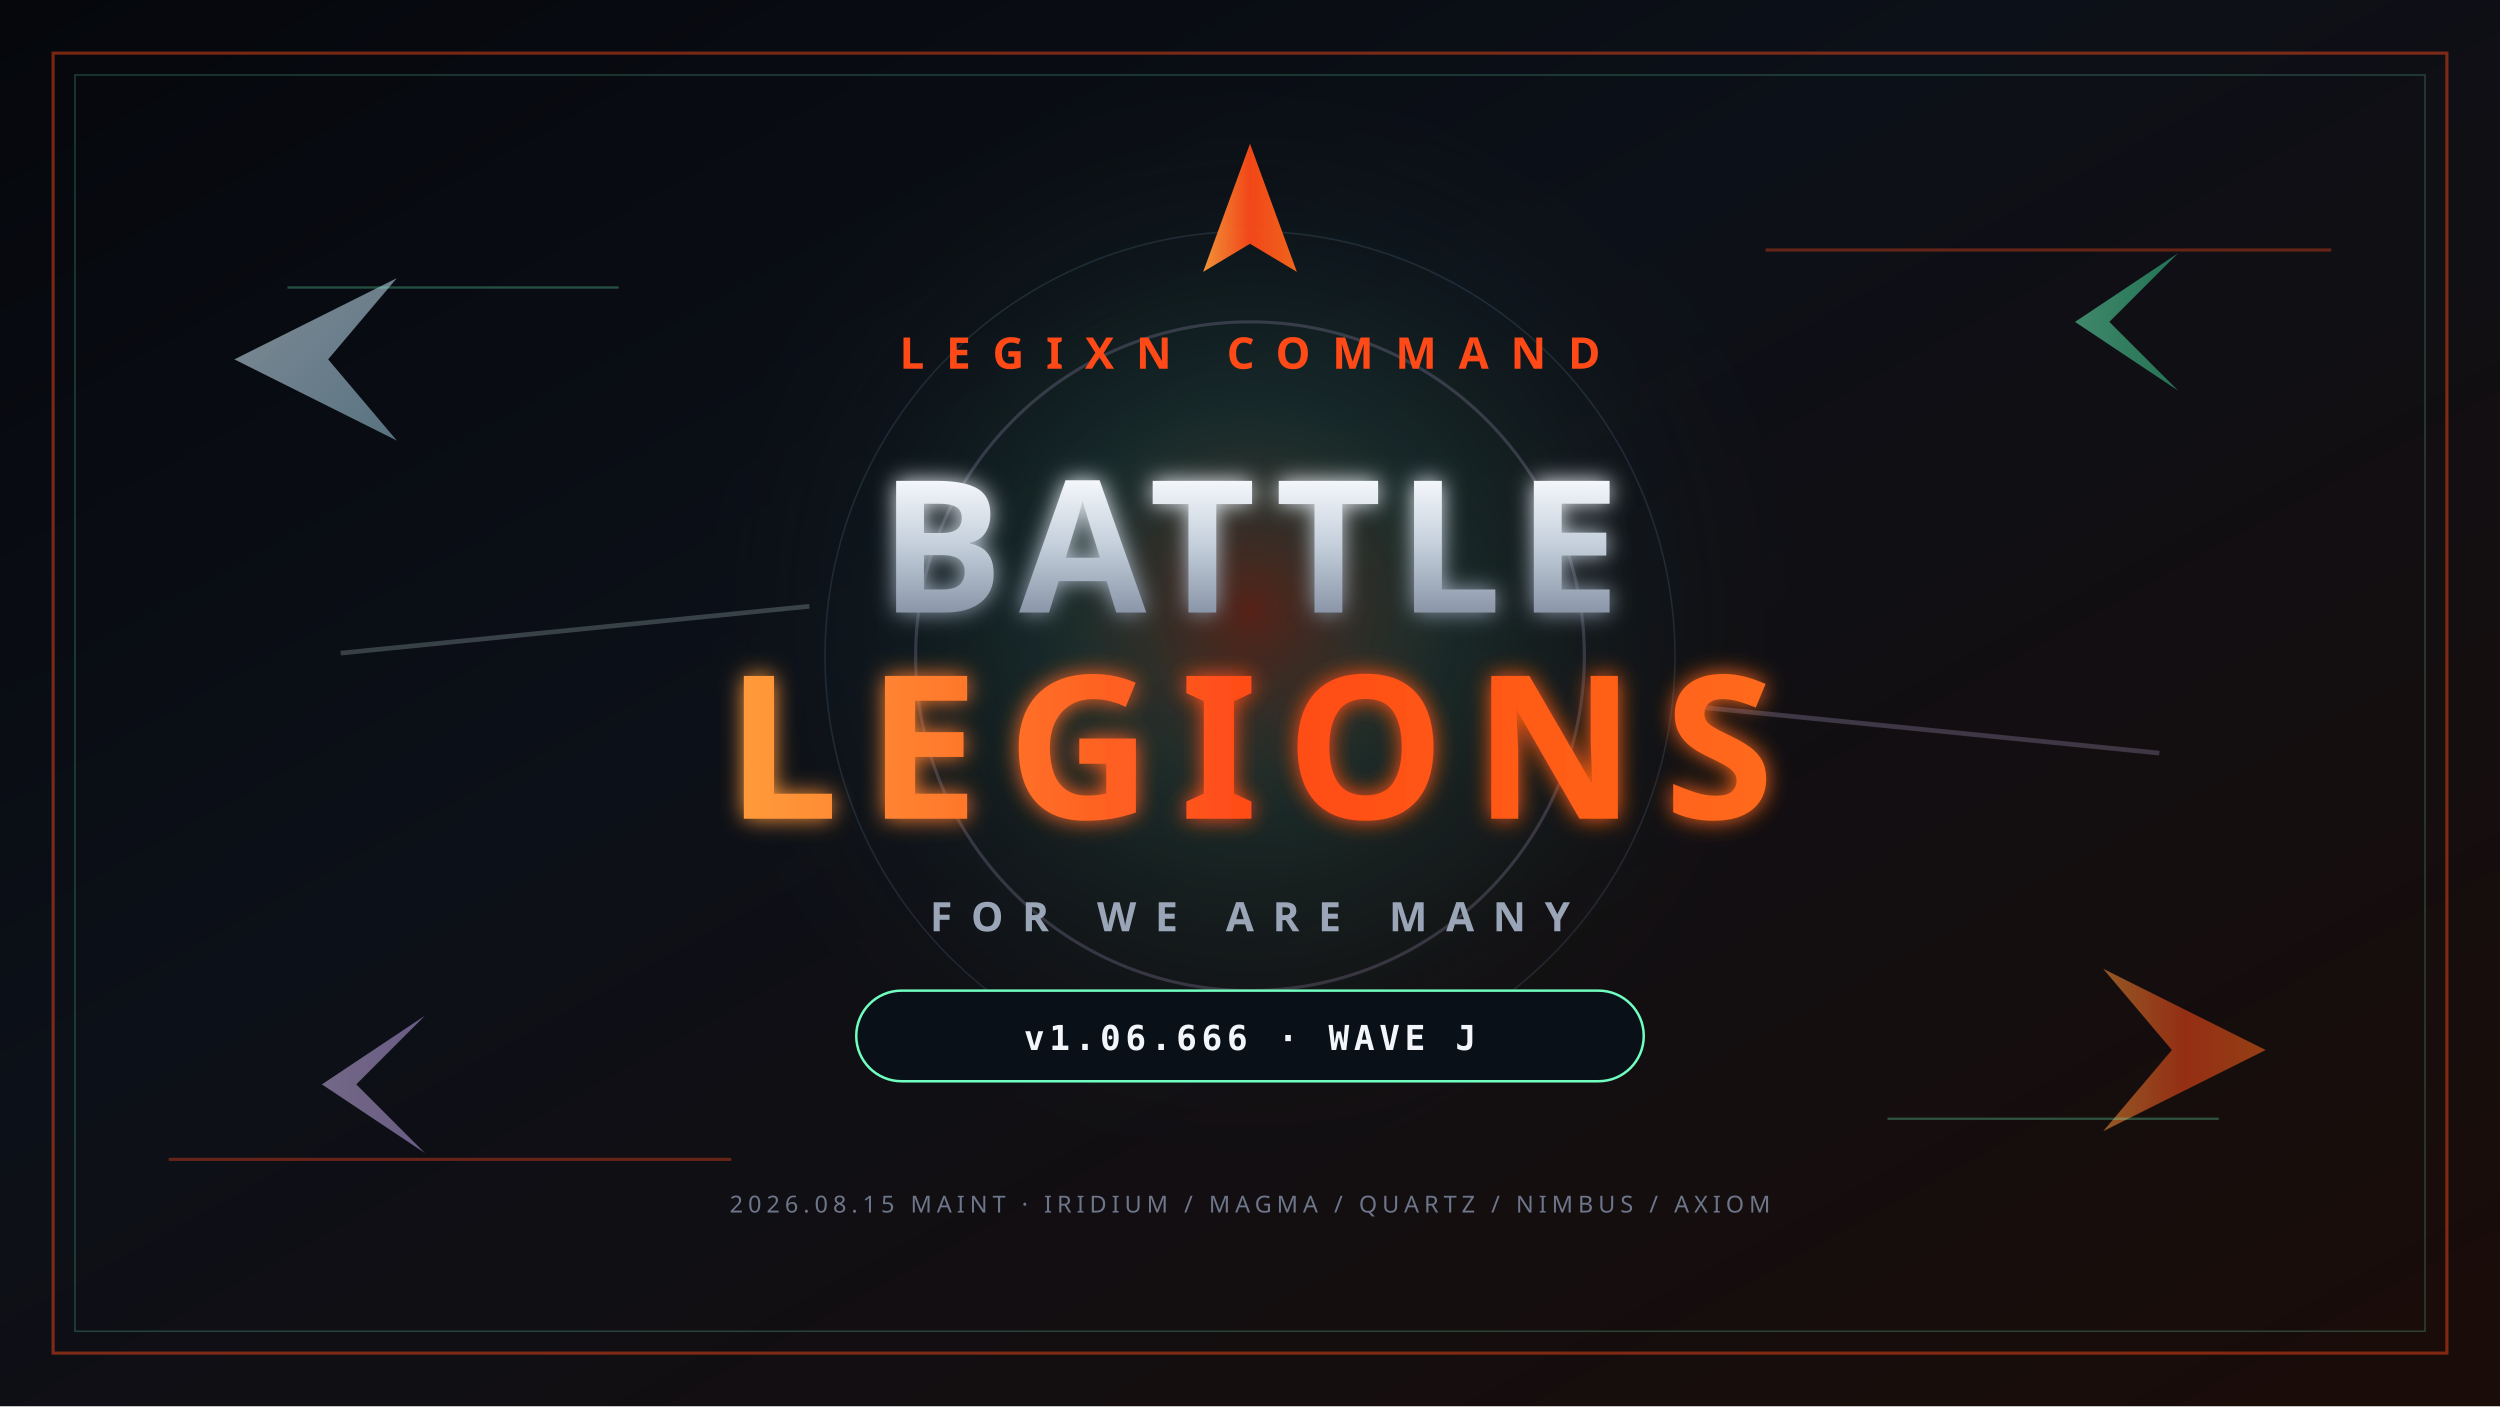
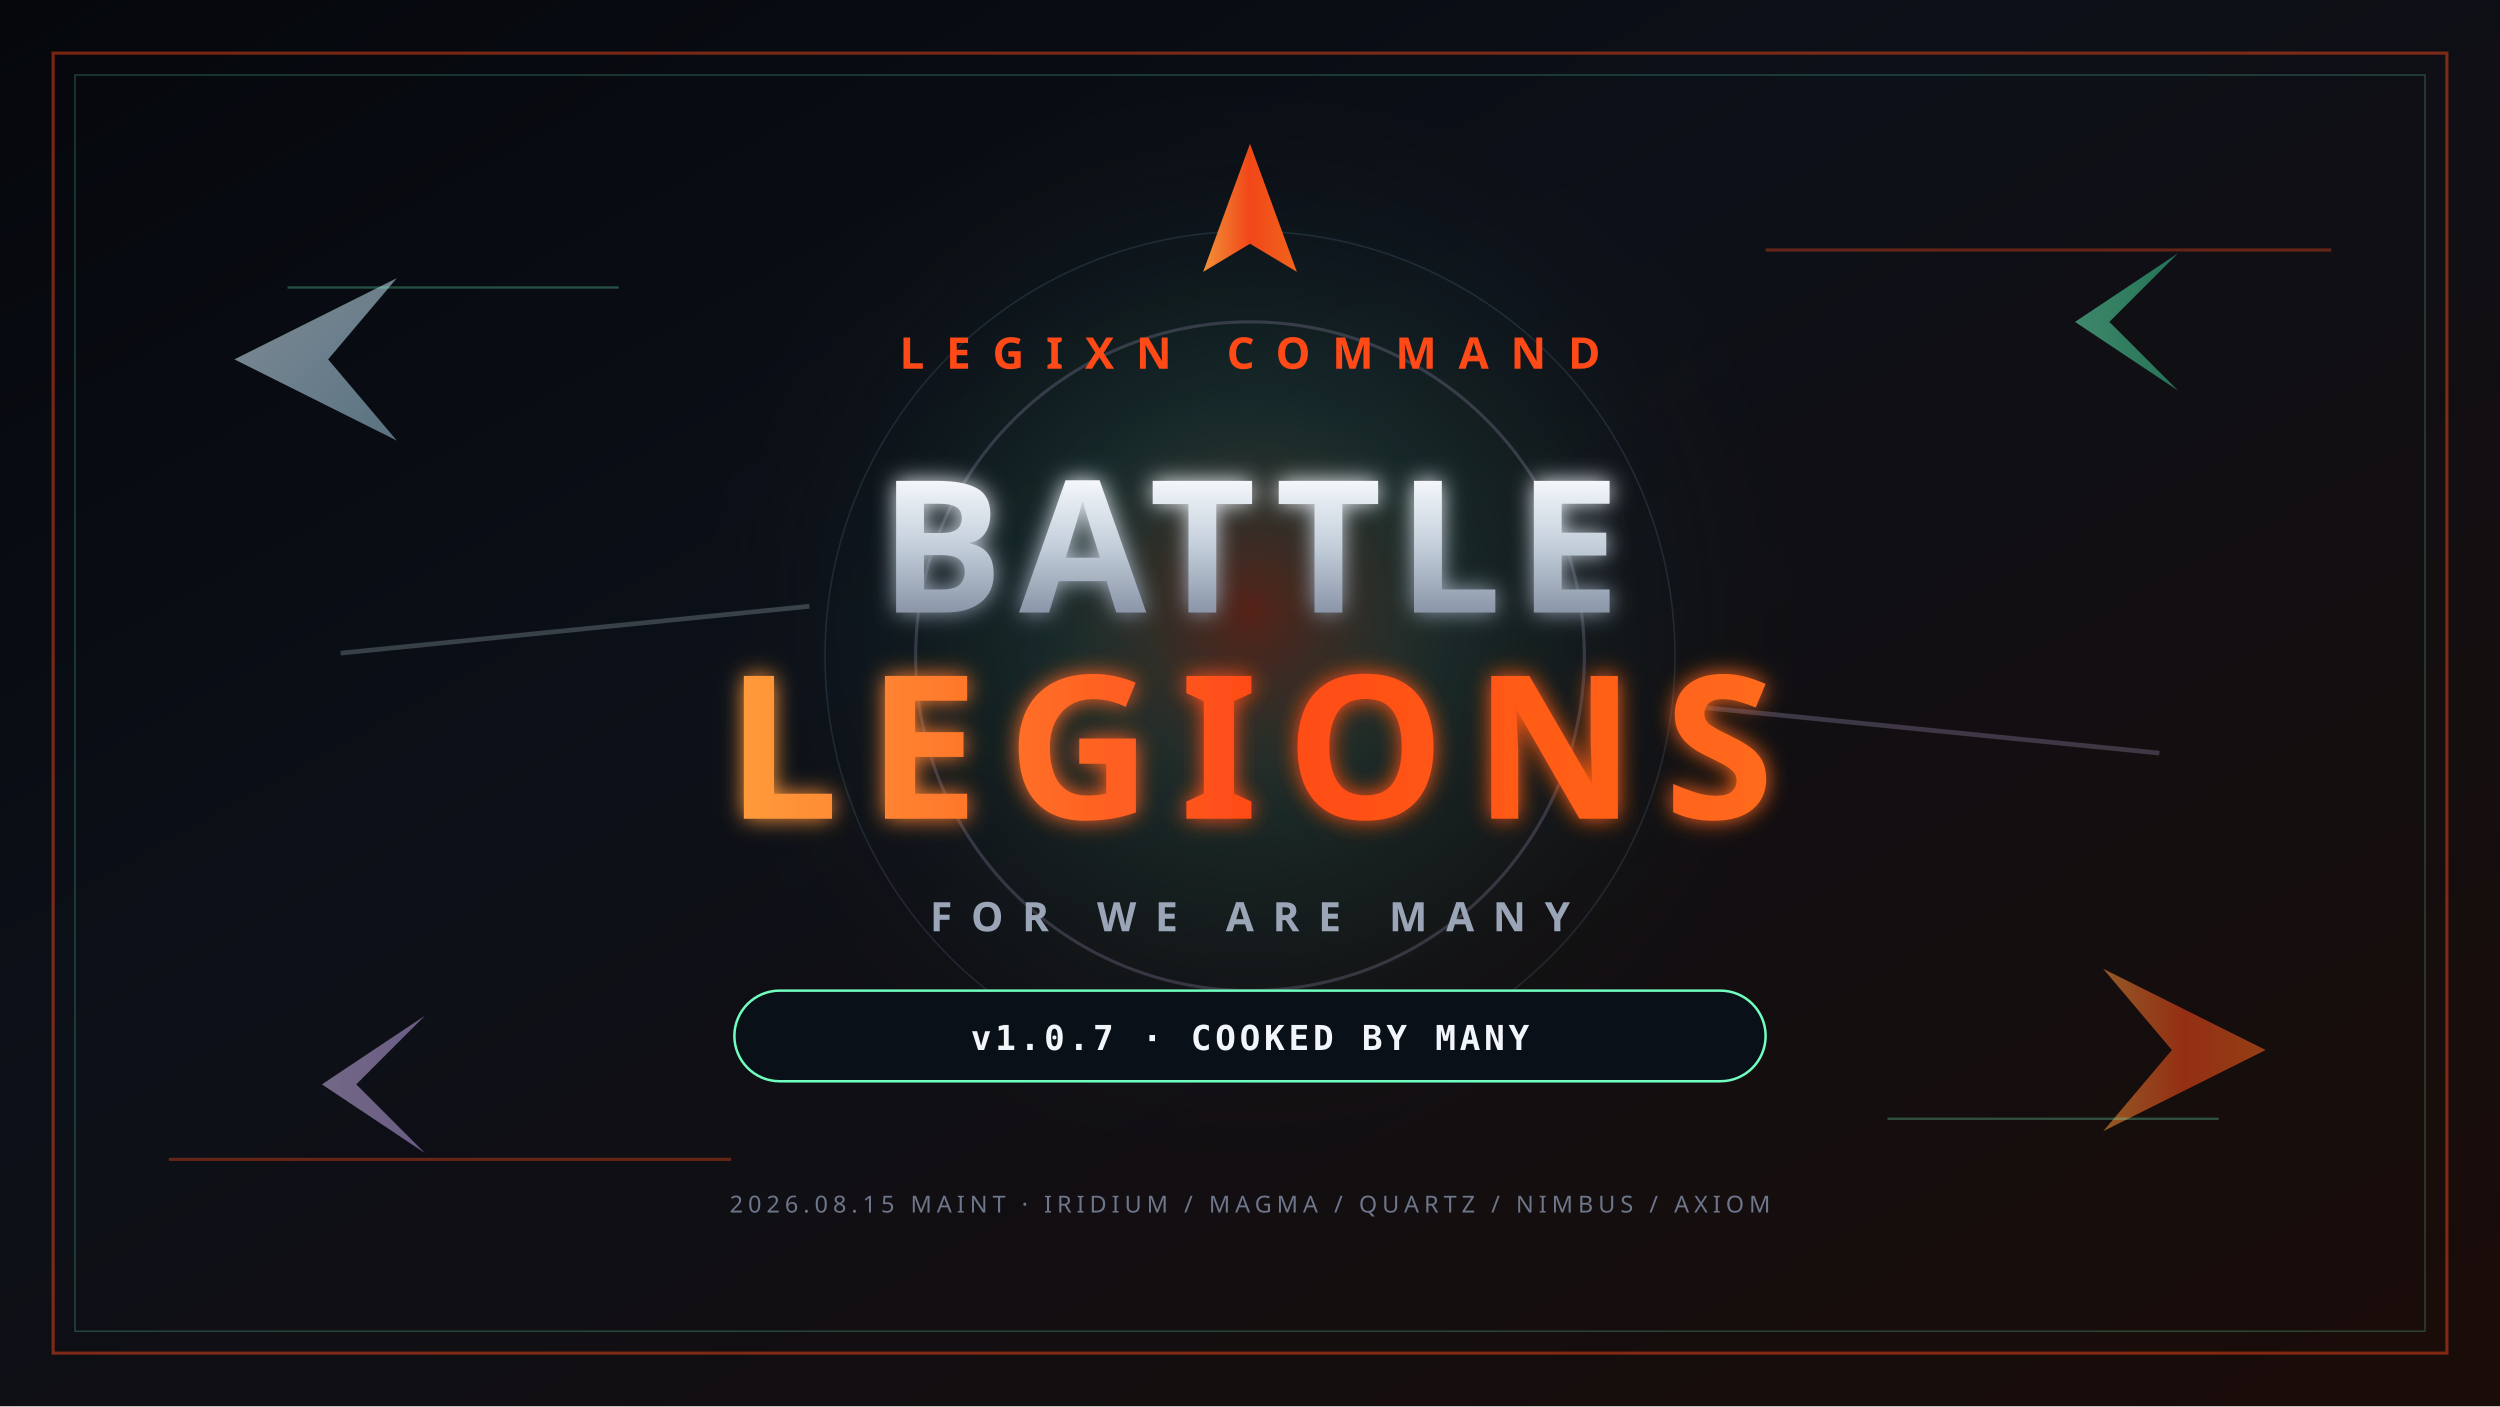
- <svg xmlns="http://www.w3.org/2000/svg" viewBox="0 0 1600 900" role="img" aria-label="Battle Legions v1.06.666 Wave J">
+ <svg xmlns="http://www.w3.org/2000/svg" viewBox="0 0 1600 900" role="img" aria-label="Battle Legions v1.0.7 Cooked By Many">
  <defs>
    <linearGradient id="bg" x1="0" y1="0" x2="1" y2="1">
      <stop offset="0%" stop-color="#05070c" />
      <stop offset="40%" stop-color="#0c1018" />
      <stop offset="100%" stop-color="#1a0c08" />
    </linearGradient>
    <linearGradient id="steel" x1="0" y1="0" x2="0" y2="1">
      <stop offset="0%" stop-color="#f4f7fb" />
      <stop offset="48%" stop-color="#c5d0dc" />
      <stop offset="100%" stop-color="#8a96a8" />
    </linearGradient>
    <linearGradient id="magma" x1="0" y1="0" x2="1" y2="0">
      <stop offset="0%" stop-color="#ff9a3a" />
      <stop offset="50%" stop-color="#ff4a18" />
      <stop offset="100%" stop-color="#ff6a1a" />
    </linearGradient>
    <linearGradient id="iridium" x1="0" y1="0" x2="1" y2="1">
      <stop offset="0%" stop-color="#c8dce8" />
      <stop offset="100%" stop-color="#8ab0c4" />
    </linearGradient>
    <linearGradient id="quartz" x1="0" y1="0" x2="1" y2="0">
      <stop offset="0%" stop-color="#e0c8ff" />
      <stop offset="100%" stop-color="#d0b0ff" />
    </linearGradient>
    <linearGradient id="axiom" x1="0" y1="0" x2="1" y2="0">
      <stop offset="0%" stop-color="#70ffc0" />
      <stop offset="100%" stop-color="#38d898" />
    </linearGradient>
    <radialGradient id="corona" cx="50%" cy="46%" r="52%">
      <stop offset="0%" stop-color="#ff4a18" stop-opacity="0.30" />
      <stop offset="36%" stop-color="#70ffc0" stop-opacity="0.10" />
      <stop offset="100%" stop-color="#05070c" stop-opacity="0" />
    </radialGradient>
    <filter id="glow" x="-20%" y="-40%" width="140%" height="180%">
      <feGaussianBlur stdDeviation="7" result="b" />
      <feMerge>
        <feMergeNode in="b" />
        <feMergeNode in="SourceGraphic" />
      </feMerge>
    </filter>
  </defs>
  <rect width="1600" height="900" fill="url(#bg)" />
  <rect x="34" y="34" width="1532" height="832" fill="none" stroke="#ff4a18" stroke-opacity="0.46" stroke-width="2" />
  <rect x="48" y="48" width="1504" height="804" fill="none" stroke="#70ffc0" stroke-opacity="0.22" stroke-width="1" />
  <circle cx="800" cy="420" r="360" fill="url(#corona)" />
  <circle cx="800" cy="420" r="214" fill="none" stroke="#e0c8ff" stroke-opacity="0.18" stroke-width="2" />
  <circle cx="800" cy="420" r="272" fill="none" stroke="#a8d4ff" stroke-opacity="0.12" stroke-width="1" />
  <polygon points="800,92 830,174 800,156 770,174" fill="url(#magma)" opacity="0.94" />
  <path d="M150 230 L254 178 L210 230 L254 282 Z" fill="url(#iridium)" opacity="0.62" />
  <path d="M1450 672 L1346 724 L1390 672 L1346 620 Z" fill="url(#magma)" opacity="0.54" />
  <path d="M206 694 L272 650 L228 694 L272 738 Z" fill="url(#quartz)" opacity="0.48" />
  <path d="M1328 206 L1394 162 L1350 206 L1394 250 Z" fill="url(#axiom)" opacity="0.5" />
  <path d="M108 742 H468 M1130 160 H1492" stroke="#ff4a18" stroke-opacity="0.36" stroke-width="2" />
  <path d="M184 184 H396 M1208 716 H1420" stroke="#70ffc0" stroke-opacity="0.28" stroke-width="1.5" />
  <path d="M218 418 L518 388" stroke="#c8dce8" stroke-opacity="0.24" stroke-width="3" />
  <path d="M1082 452 L1382 482" stroke="#e0c8ff" stroke-opacity="0.22" stroke-width="3" />
  <text x="800" y="236" text-anchor="middle" fill="#ff4a18" font-family="Segoe UI, system-ui, sans-serif" font-size="28" letter-spacing="14" font-weight="700">LEGIXN COMMAND</text>
  <text x="800" y="392" text-anchor="middle" fill="url(#steel)" font-family="Segoe UI, system-ui, sans-serif" font-size="118" letter-spacing="10" font-weight="800" filter="url(#glow)">BATTLE</text>
  <text x="800" y="524" text-anchor="middle" fill="url(#magma)" font-family="Segoe UI, system-ui, sans-serif" font-size="128" letter-spacing="18" font-weight="800" filter="url(#glow)">LEGIONS</text>
  <text x="800" y="596" text-anchor="middle" fill="#9aa6b8" font-family="Segoe UI, system-ui, sans-serif" font-size="26" letter-spacing="12" font-weight="600">FOR WE ARE MANY</text>
-   <rect x="548" y="634" width="504" height="58" rx="29" fill="#0a1018" stroke="#70ffc0" stroke-width="1.6" />
-   <text x="800" y="672" text-anchor="middle" fill="#f2f6fa" font-family="ui-monospace, SF Mono, Menlo, Consolas, monospace" font-size="22" letter-spacing="3" font-weight="700">v1.06.666  ·  WAVE J</text>
+   <rect x="470" y="634" width="660" height="58" rx="29" fill="#0a1018" stroke="#70ffc0" stroke-width="1.6" />
+   <text x="800" y="672" text-anchor="middle" fill="#f2f6fa" font-family="ui-monospace, SF Mono, Menlo, Consolas, monospace" font-size="22" letter-spacing="2.4" font-weight="700">v1.0.7  ·  COOKED BY MANY</text>
  <text x="800" y="776" text-anchor="middle" fill="#6d768a" font-family="Segoe UI, system-ui, sans-serif" font-size="15" letter-spacing="3.2">2026.08.15 MAINT  ·  IRIDIUM / MAGMA / QUARTZ / NIMBUS / AXIOM</text>
</svg>
